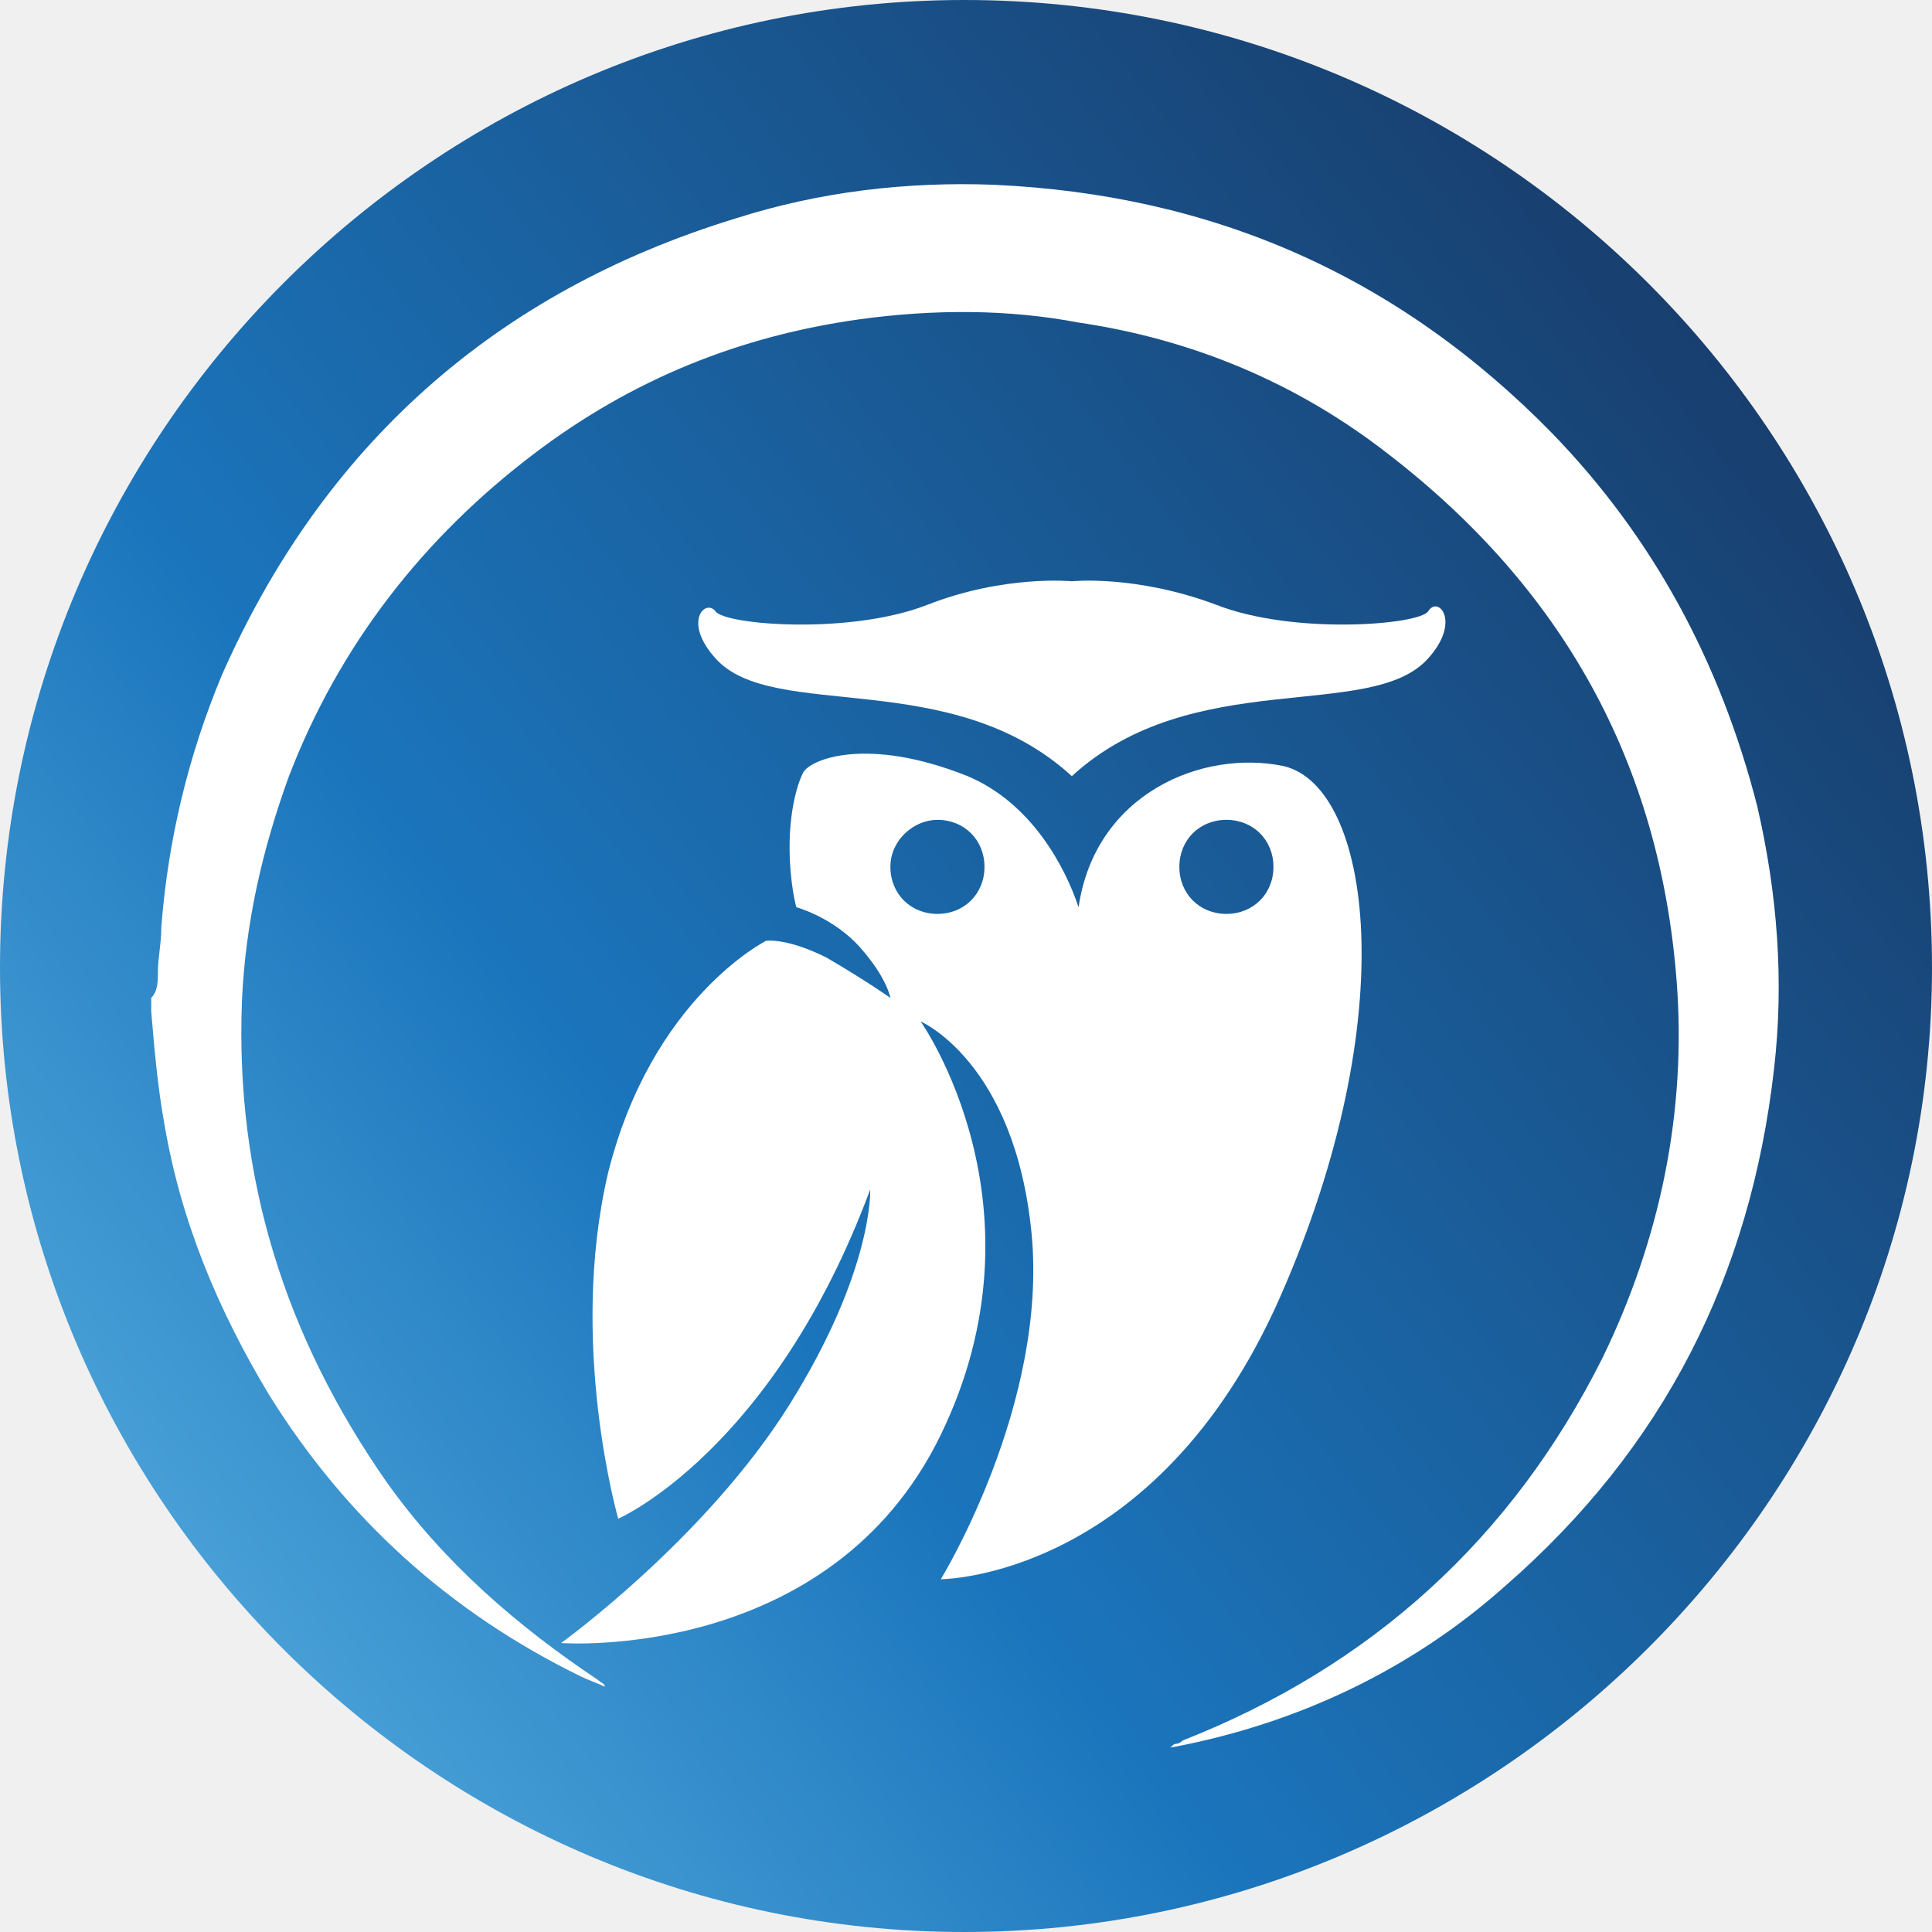
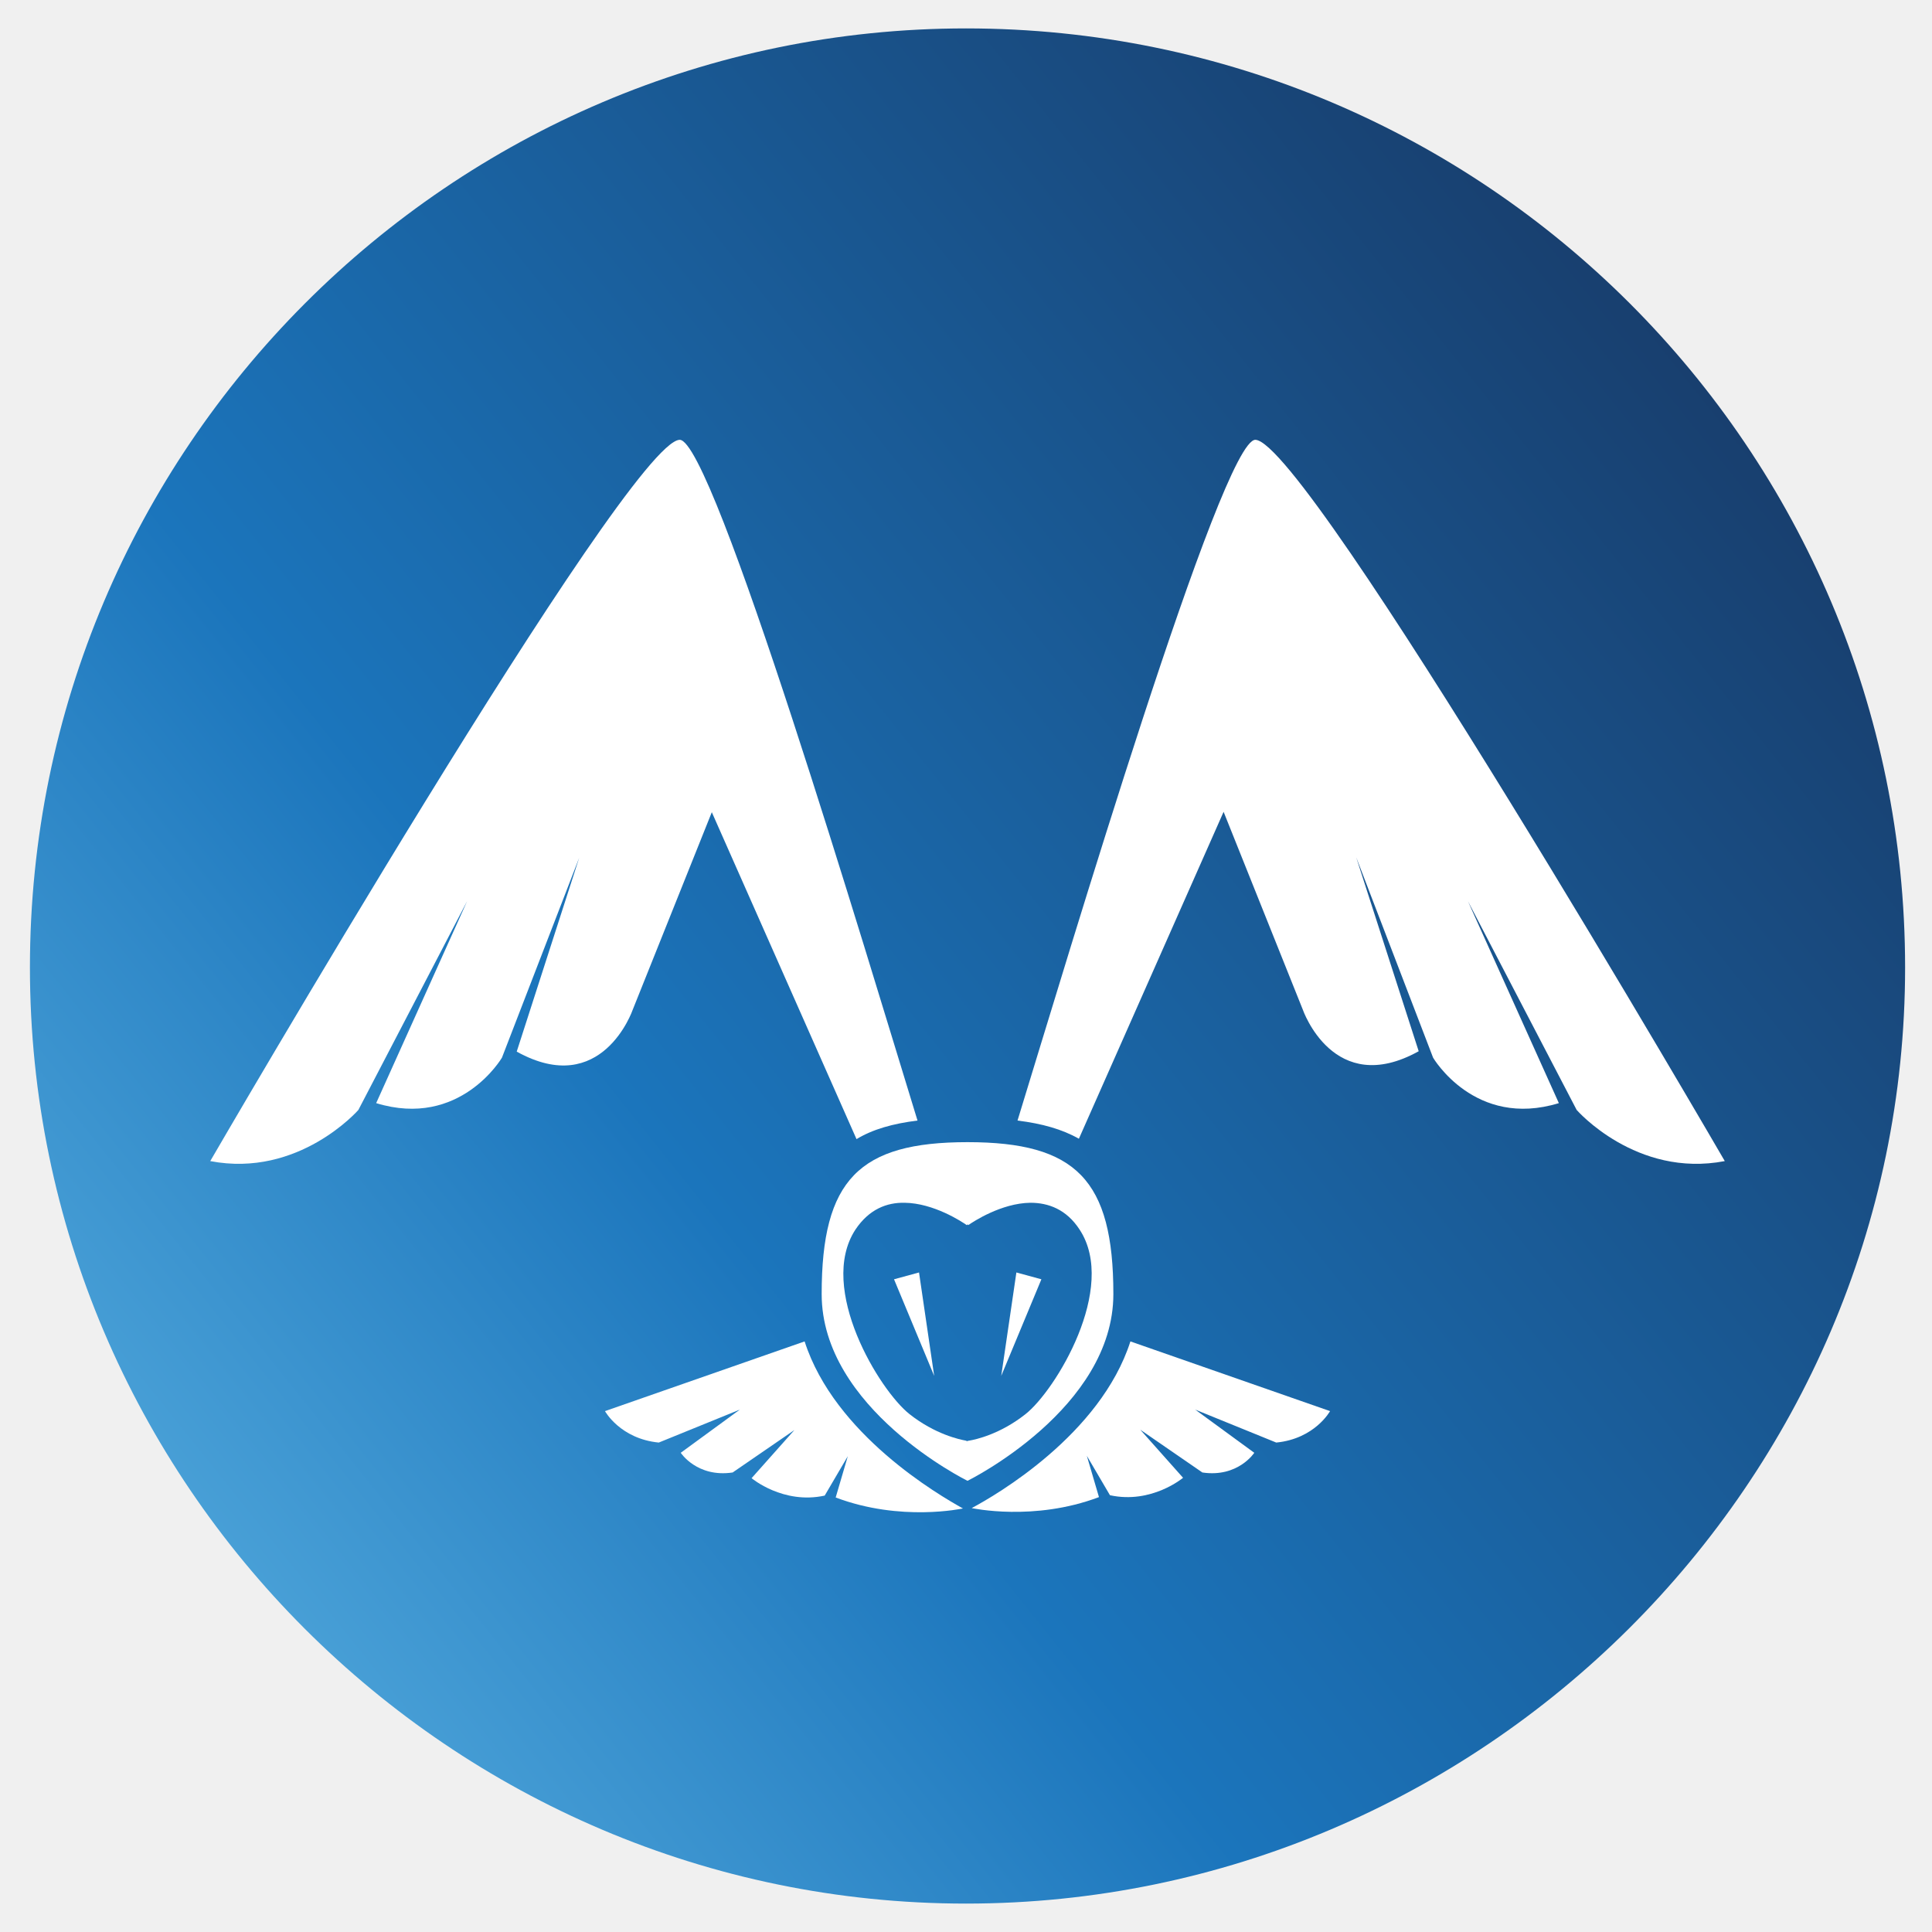
- <svg xmlns="http://www.w3.org/2000/svg" width="58" height="58" viewBox="0 0 58 58" fill="none">
-   <path d="M28.95 0C13.012 0 0 13.012 0 29.05C0 44.988 13.012 58 28.95 58C44.887 58 58 44.988 58 29.05C58 13.012 44.988 0 28.95 0Z" fill="url(#paint0_linear)" />
-   <path fill-rule="evenodd" clip-rule="evenodd" d="M26.125 35.708C26.125 35.708 26.226 38.129 23.704 42.163C21.183 46.198 16.845 49.325 16.845 49.325C16.845 49.325 24.915 49.931 28.244 43.071C31.572 36.212 27.638 30.664 27.638 30.664C27.638 30.664 30.463 31.875 30.967 37.019C31.471 42.163 28.244 47.409 28.244 47.409C28.244 47.409 34.699 47.409 38.431 38.936C42.163 30.463 41.155 23.604 38.532 22.998C36.111 22.494 32.883 23.805 32.379 27.235C31.976 26.024 30.967 24.108 29.05 23.301C26.024 22.09 24.31 22.797 24.108 23.2C23.906 23.604 23.704 24.41 23.704 25.419C23.704 26.529 23.906 27.235 23.906 27.235C23.906 27.235 25.016 27.537 25.823 28.445C26.63 29.353 26.73 29.958 26.73 29.958C26.73 29.958 26.024 29.454 24.814 28.748C23.604 28.143 22.998 28.244 22.998 28.244C22.998 28.244 19.569 29.958 18.257 35.203C17.047 40.348 18.56 45.593 18.56 45.593C18.56 45.593 23.2 43.576 26.125 35.708ZM32.177 17.45C32.177 17.45 30.16 17.249 27.84 18.157C25.52 19.064 21.788 18.762 21.485 18.358C21.183 17.955 20.477 18.661 21.485 19.77C23.2 21.687 28.546 19.972 32.177 23.301C35.809 19.972 41.155 21.687 42.87 19.77C43.878 18.661 43.172 17.854 42.87 18.358C42.567 18.762 38.835 19.064 36.515 18.157C34.094 17.249 32.177 17.45 32.177 17.45ZM28.143 24.612C28.95 24.612 29.555 25.217 29.555 26.024C29.555 26.831 28.95 27.436 28.143 27.436C27.336 27.436 26.73 26.831 26.73 26.024C26.73 25.217 27.436 24.612 28.143 24.612ZM36.817 24.612C37.624 24.612 38.23 25.217 38.23 26.024C38.23 26.831 37.624 27.436 36.817 27.436C36.01 27.436 35.405 26.831 35.405 26.024C35.405 25.217 36.01 24.612 36.817 24.612Z" fill="white" />
-   <path d="M4.741 29.151C4.741 28.748 4.842 28.344 4.842 27.84C5.044 25.217 5.649 22.696 6.657 20.275C9.684 13.416 14.828 8.776 22.09 6.556C24.612 5.75 27.235 5.447 29.857 5.548C36.414 5.85 41.962 8.271 46.602 13.012C49.628 16.139 51.645 19.871 52.755 24.209C53.36 26.831 53.562 29.454 53.259 32.077C52.553 38.33 49.931 43.475 45.19 47.61C42.365 50.132 38.936 51.746 35.203 52.452H35.103C35.203 52.452 35.203 52.351 35.304 52.351C35.405 52.351 35.506 52.25 35.506 52.25C41.155 50.031 45.391 46.198 48.115 40.751C49.83 37.221 50.637 33.388 50.334 29.454C49.83 22.897 46.904 17.652 41.659 13.617C38.936 11.499 35.809 10.188 32.379 9.683C30.261 9.28 28.042 9.28 25.823 9.583C22.191 10.087 18.963 11.398 16.038 13.617C12.71 16.139 10.188 19.367 8.675 23.301C7.868 25.52 7.364 27.739 7.263 30.059C7.061 35.405 8.574 40.146 11.6 44.483C13.315 46.904 15.534 48.821 17.955 50.435C18.056 50.536 18.157 50.536 18.157 50.636C17.955 50.536 17.652 50.435 17.451 50.334C13.517 48.417 10.39 45.593 8.07 41.861C6.557 39.339 5.447 36.717 4.943 33.791C4.741 32.682 4.64 31.572 4.539 30.362C4.539 30.261 4.539 30.059 4.539 29.958C4.741 29.756 4.741 29.454 4.741 29.151Z" fill="white" />
-   <defs>
-     <linearGradient id="paint0_linear" x1="-11.58" y1="61.5" x2="62.046" y2="2.533" gradientUnits="userSpaceOnUse">
-       <stop stop-color="#80D4F7" />
-       <stop offset="0.437" stop-color="#1B75BC" />
-       <stop offset="1" stop-color="#172D55" />
-     </linearGradient>
-   </defs>
+ <svg xmlns="http://www.w3.org/2000/svg" version="1.1" x="0px" y="0px" viewBox="0 0 510 510" style="enable-background:new 0 0 510 510;" xml:space="preserve">
+   <style type="text/css">
+ 	.st0{fill:url(#SVGID_1_);}
+ 	.st1{fill:#FFFFFF;}
+ </style>
+   <g id="Layer_2">
+     <g>
+       <linearGradient id="SVGID_1_" gradientUnits="userSpaceOnUse" x1="-91" y1="-20.267" x2="537.354" y2="482.986" gradientTransform="matrix(1 0 0 -1 0 512)">
+         <stop offset="0" style="stop-color:#80D4F7" />
+         <stop offset="0.437" style="stop-color:#1B75BC" />
+         <stop offset="1" style="stop-color:#172D55" />
+       </linearGradient>
+       <path class="st0" d="M255,7.5C119,7.5,7.9,118.6,7.9,255.4c0,136,111.1,247.1,247.1,247.1s247.9-111.1,247.9-247.1    C502.9,118.6,391.9,7.5,255,7.5z" />
+     </g>
+   </g>
+   <g id="Layer_1">
+     <g>
+       <path class="st1" d="M242.2,295.8c-13.2-42.9-54-180-62.8-179.7c-13.7,0.5-123.9,190.4-123.9,190.4c23.4,4.5,39.1-13.5,39.1-13.5    l28.7-55.1l-24,53.3c22.2,6.8,33.2-12,33.2-12l20.4-52.8l-16.5,51.2c22.5,12.5,30.6-11,30.6-11l20.9-52.2l38.2,86.3    C230.4,298.1,235.7,296.6,242.2,295.8z" />
+       <path class="st1" d="M268.6,295.8c13.2-42.9,54-180,62.8-179.7c13.7,0.5,123.9,190.4,123.9,190.4c-23.4,4.5-39.1-13.5-39.1-13.5    l-28.7-55.1l24,53.3c-22.2,6.8-33.2-12-33.2-12L358,226.3l16.5,51.2c-22.5,12.5-30.6-11-30.6-11L323,214.3l-38.2,86.3    C280.4,298.1,275.1,296.6,268.6,295.8z" />
+     </g>
+     <g>
+       <g>
+         <path class="st1" d="M293.9,341.6c0-30.2-9.9-40.1-38.5-40.1h0h0c-28.6,0-38.5,9.9-38.5,40.1c0,30.2,38.1,49.1,38.5,49.3     c0,0,0,0,0,0l0,0l0,0c0,0,0,0,0,0C255.8,390.7,293.9,371.8,293.9,341.6z M255.8,380.3c-0.1,0-0.3,0-0.3,0.1v0c0,0,0,0-0.1,0     c0,0,0,0,0,0c0,0,0,0,0,0c0,0-0.1,0-0.1,0v0c-0.1,0-0.2,0-0.3-0.1c-1.7-0.3-8.2-1.7-14.9-7c-7.9-6.2-24.4-33.2-14.3-48.7     c3.6-5.4,8.3-7.2,13-7.1c7.7,0.1,15.1,5,16.4,5.9c0.1,0,0.1-0.1,0.2-0.2c0.1,0.1,0.2,0.1,0.2,0.2c1.3-0.9,8.7-5.8,16.4-5.9     c4.7,0,9.5,1.7,13,7.1c10.1,15.4-6.4,42.5-14.3,48.7C264,378.6,257.6,380,255.8,380.3z" />
+         <g>
+           <polygon class="st1" points="242.6,335.9 246.6,363.2 236,337.7     " />
+           <polygon class="st1" points="268.3,335.9 264.3,363.2 274.9,337.7     " />
+         </g>
+       </g>
+       <g>
+         <path class="st1" d="M212.4,354.1l-52.7,18.4c0,0,4,7.3,14.2,8.3l21.4-8.7l-15.6,11.4c0,0,4.3,6.6,13.7,5.2l16.3-11.2l-11.3,12.7     c0,0,8.3,7,19.3,4.6l6.1-10.4l-3.2,10.9c17.2,6.5,33.5,2.9,33.6,2.9C247.9,394.7,220.3,378.7,212.4,354.1z" />
+         <g>
+           <path class="st1" d="M298.4,354.1l52.7,18.4c0,0-4,7.3-14.2,8.3l-21.4-8.7l15.6,11.4c0,0-4.3,6.6-13.7,5.2L301,377.4l11.3,12.7      c0,0-8.3,7-19.3,4.6l-6.1-10.4l3.2,10.9c-17.2,6.5-33.5,2.9-33.6,2.9C262.9,394.7,290.5,378.7,298.4,354.1z" />
+         </g>
+       </g>
+     </g>
+   </g>
</svg>
